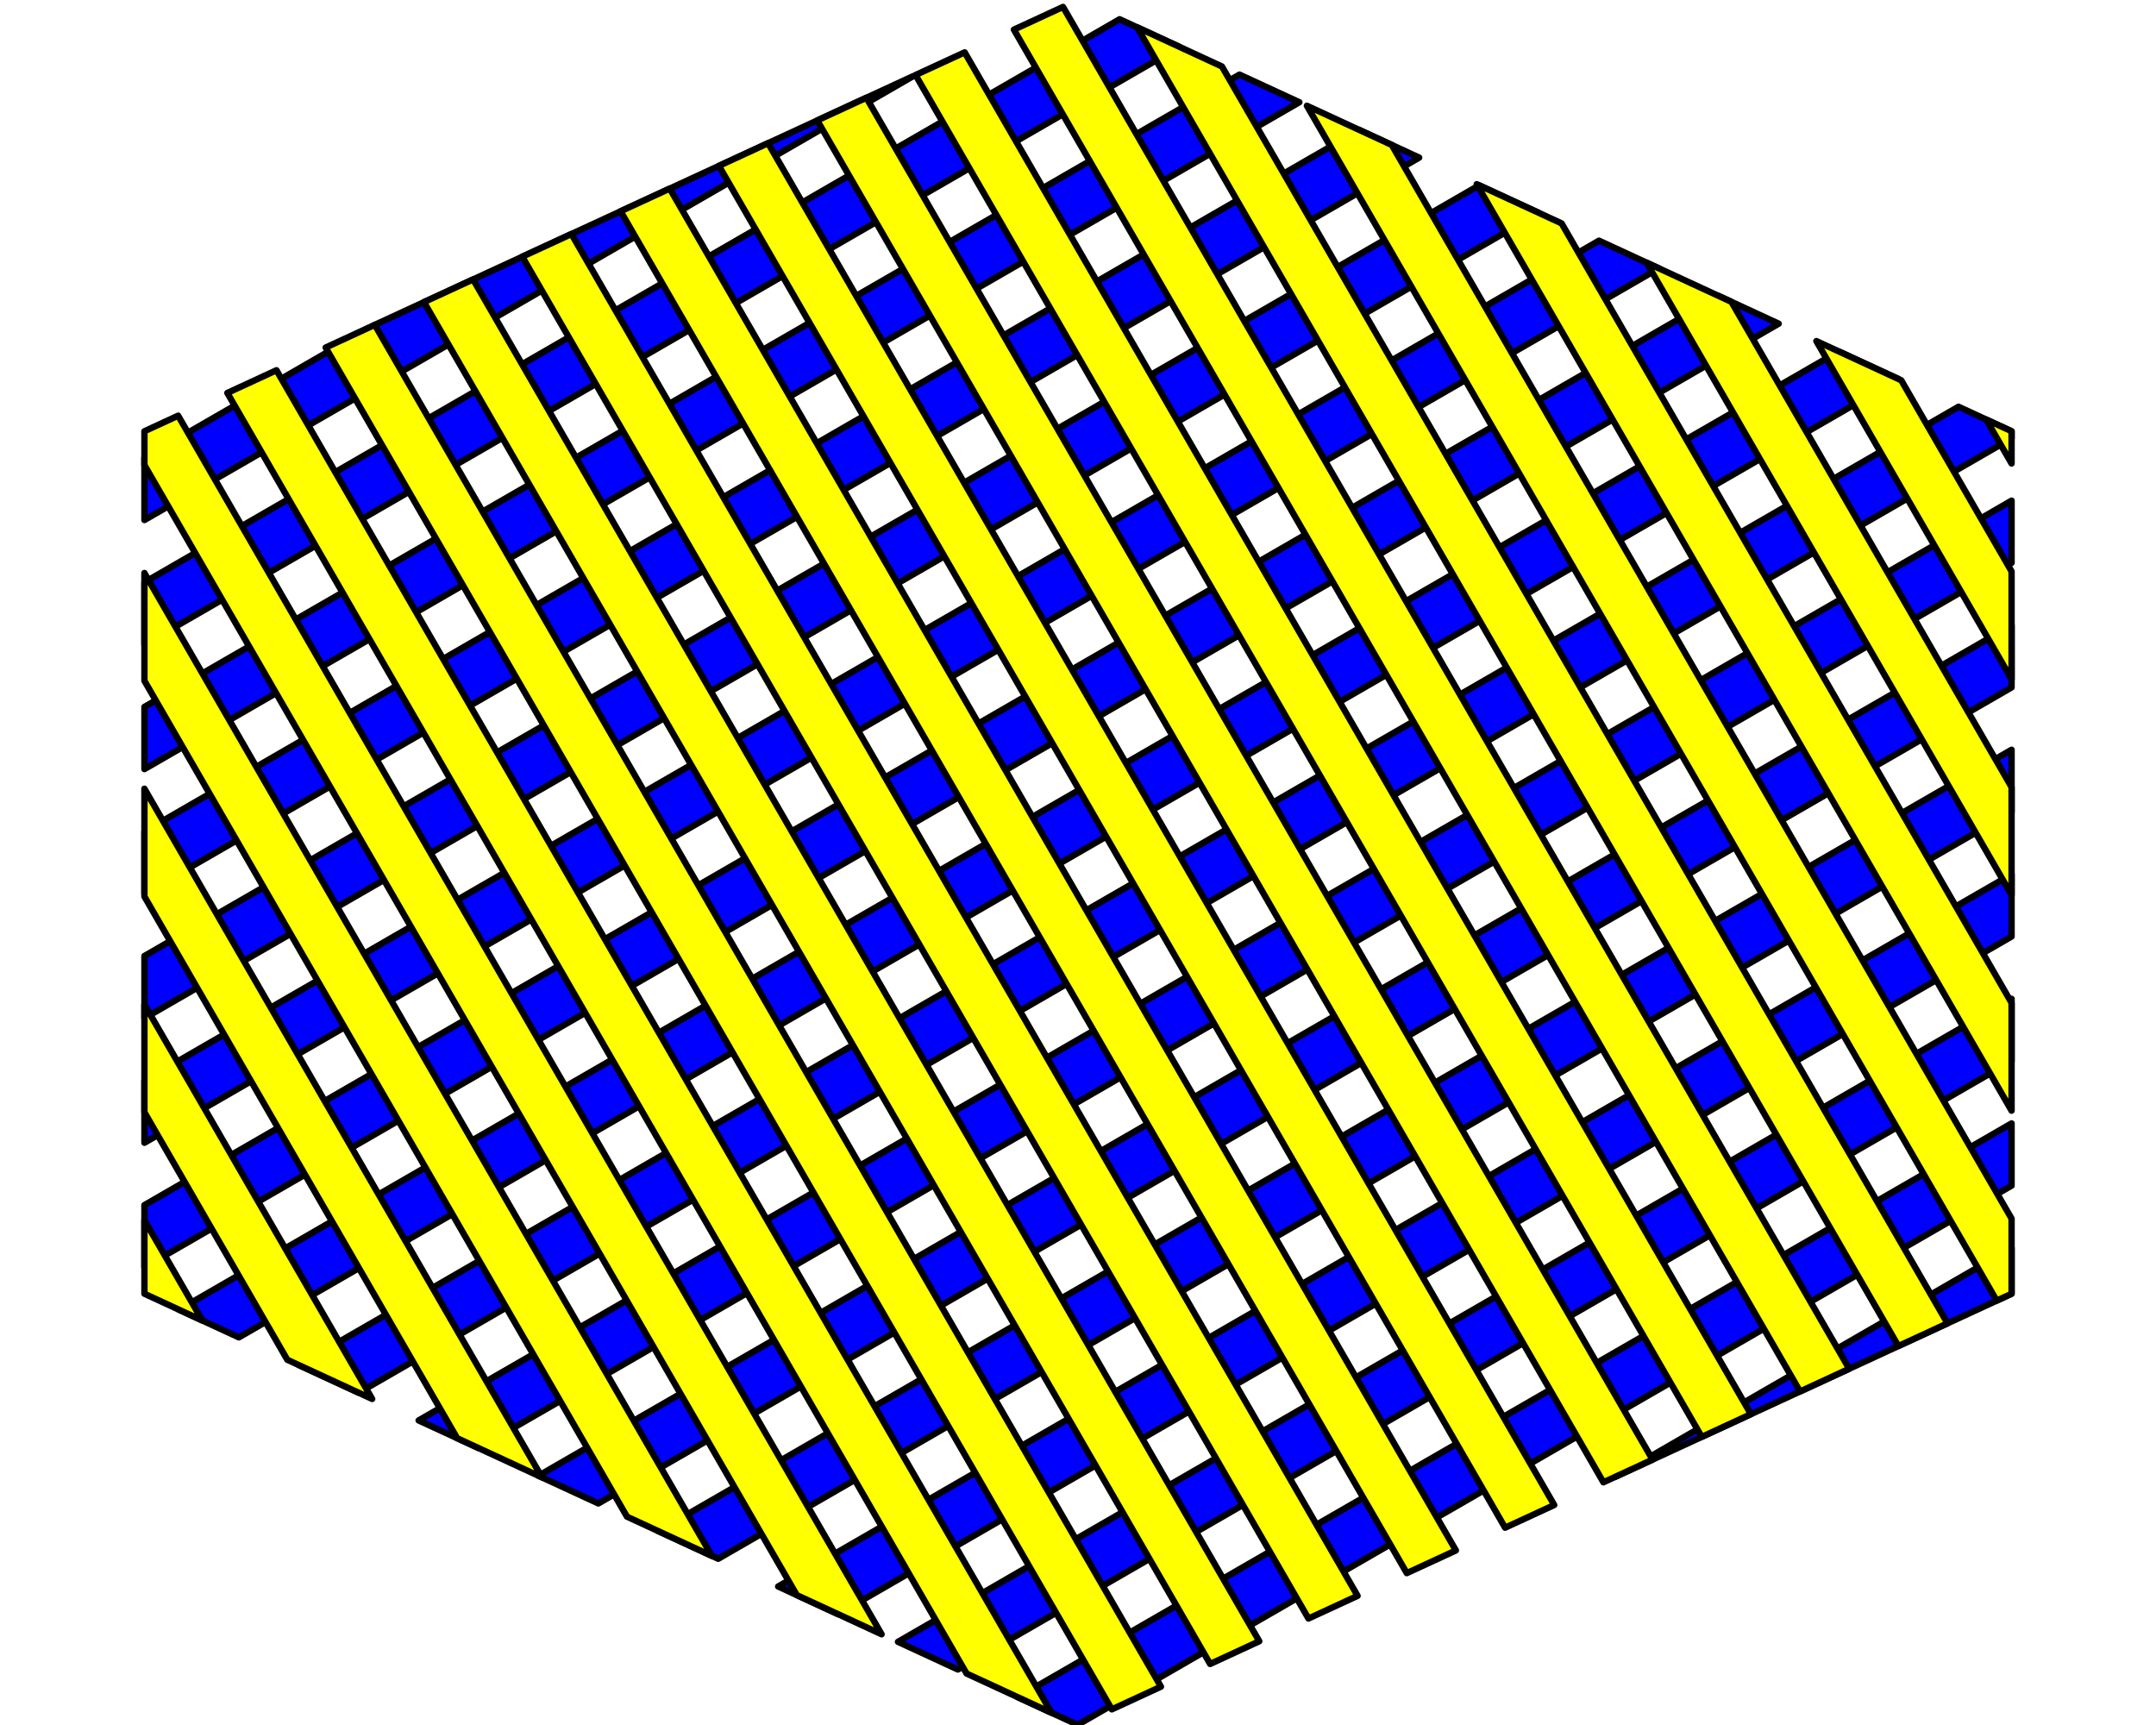
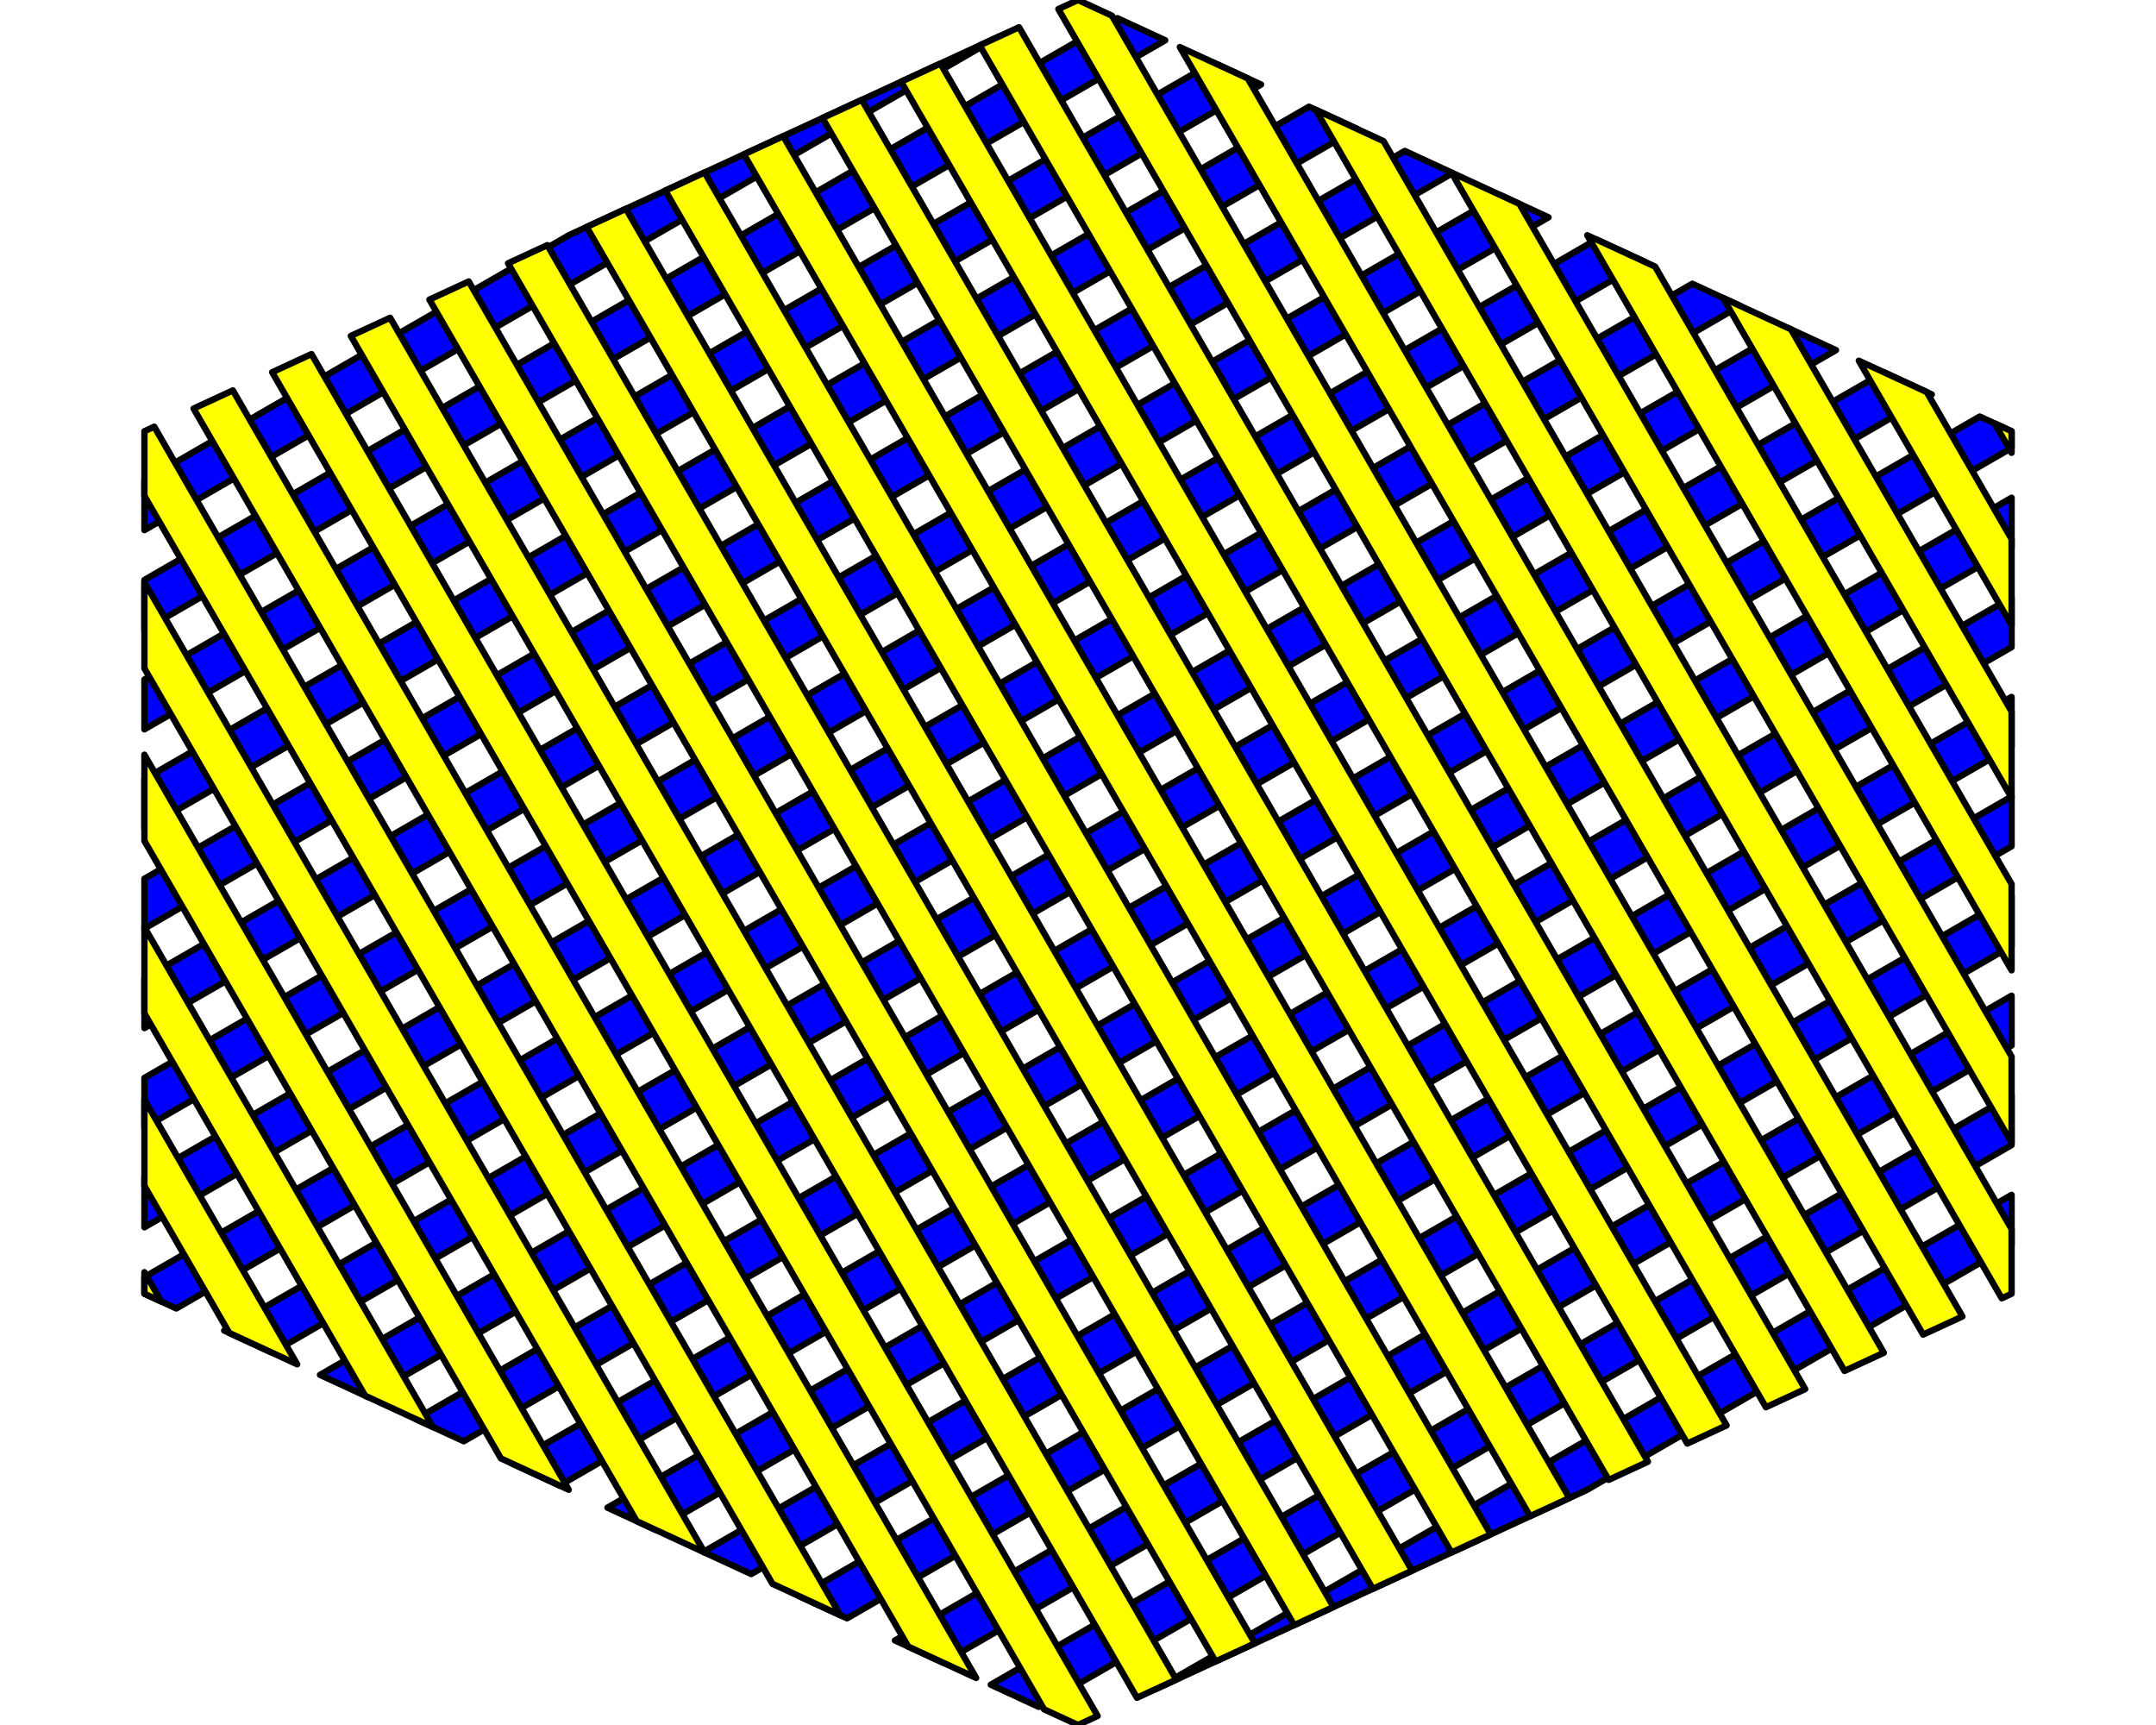
<svg xmlns="http://www.w3.org/2000/svg" viewBox="0 0 720.00 576.00">
  <defs>
    <style type="text/css">
    line, polyline, polygon, path, rect, circle {
      fill: none;
      stroke: #000000;
      stroke-linecap: round;
      stroke-linejoin: round;
      stroke-miterlimit: 10.00;
    }
  </style>
  </defs>
  <rect width="100%" height="100%" style="stroke: none; fill: #FFFFFF;" />
-   <polygon points="539.30,493.19 671.77,416.70 671.77,432.00 539.30,493.19 " style="stroke-width: 2.13; stroke-linecap: square; fill: #0000FF;" />
-   <polygon points="671.77,395.90 359.90,575.95 339.90,566.72 671.77,375.11 671.77,395.90 " style="stroke-width: 2.13; stroke-linecap: square; fill: #0000FF;" />
-   <polygon points="671.77,354.31 319.88,557.47 299.88,548.23 671.77,333.52 671.77,354.31 " style="stroke-width: 2.13; stroke-linecap: square; fill: #0000FF;" />
-   <polygon points="671.77,312.72 279.86,538.99 259.86,529.75 671.77,291.93 671.77,312.72 " style="stroke-width: 2.13; stroke-linecap: square; fill: #0000FF;" />
-   <polygon points="671.77,271.13 239.84,520.50 219.84,511.26 671.77,250.35 671.77,271.13 " style="stroke-width: 2.13; stroke-linecap: square; fill: #0000FF;" />
-   <polygon points="671.77,229.54 199.82,502.02 179.82,492.78 671.77,208.76 671.77,229.54 " style="stroke-width: 2.13; stroke-linecap: square; fill: #0000FF;" />
-   <polygon points="671.77,187.95 159.80,483.53 139.80,474.30 671.77,167.17 671.77,187.95 " style="stroke-width: 2.13; stroke-linecap: square; fill: #0000FF;" />
-   <polygon points="671.77,146.36 119.79,465.05 99.79,455.81 654.04,135.81 671.77,144.00 671.77,146.36 " style="stroke-width: 2.13; stroke-linecap: square; fill: #0000FF;" />
-   <polygon points="634.02,126.57 79.77,446.57 59.77,437.33 614.02,117.33 634.02,126.57 " style="stroke-width: 2.13; stroke-linecap: square; fill: #0000FF;" />
-   <polygon points="594.00,108.08 48.23,423.18 48.23,402.40 574.00,98.84 594.00,108.08 " style="stroke-width: 2.13; stroke-linecap: square; fill: #0000FF;" />
-   <polygon points="553.98,89.60 48.23,381.59 48.23,360.81 533.98,80.36 553.98,89.60 " style="stroke-width: 2.13; stroke-linecap: square; fill: #0000FF;" />
-   <polygon points="513.96,71.11 48.23,340.00 48.23,319.22 493.96,61.88 513.96,71.11 " style="stroke-width: 2.13; stroke-linecap: square; fill: #0000FF;" />
-   <polygon points="473.94,52.63 48.23,298.41 48.23,277.63 453.94,43.39 473.94,52.63 " style="stroke-width: 2.13; stroke-linecap: square; fill: #0000FF;" />
-   <polygon points="433.92,34.14 48.23,256.82 48.23,236.04 413.92,24.91 433.92,34.14 " style="stroke-width: 2.13; stroke-linecap: square; fill: #0000FF;" />
-   <polygon points="393.90,15.66 48.23,215.23 48.23,194.45 373.90,6.42 393.90,15.66 " style="stroke-width: 2.13; stroke-linecap: square; fill: #0000FF;" />
-   <polygon points="304.97,25.42 48.23,173.65 48.23,152.86 124.97,108.56 304.97,25.42 " style="stroke-width: 2.13; stroke-linecap: square; fill: #0000FF;" />
-   <polygon points="48.23,407.43 67.57,440.93 48.23,432.00 48.23,407.43 " style="stroke-width: 2.13; stroke-linecap: square; fill: #FFFF00;" />
-   <polygon points="95.94,454.04 48.23,371.40 48.23,335.40 124.29,467.13 95.94,454.04 " style="stroke-width: 2.13; stroke-linecap: square; fill: #FFFF00;" />
-   <polygon points="152.66,480.23 48.23,299.36 48.23,263.36 181.00,493.32 152.66,480.23 " style="stroke-width: 2.13; stroke-linecap: square; fill: #FFFF00;" />
-   <polygon points="209.37,506.43 48.23,227.33 48.23,191.33 237.71,519.52 209.37,506.43 " style="stroke-width: 2.13; stroke-linecap: square; fill: #FFFF00;" />
-   <polygon points="266.08,532.62 48.23,155.29 48.23,144.00 59.49,138.80 294.42,545.71 266.08,532.62 " style="stroke-width: 2.13; stroke-linecap: square; fill: #FFFF00;" />
-   <polygon points="322.79,558.82 75.92,131.21 92.33,123.63 351.14,571.91 322.79,558.82 " style="stroke-width: 2.13; stroke-linecap: square; fill: #FFFF00;" />
-   <polygon points="371.29,570.78 108.75,116.05 125.16,108.47 387.70,563.20 371.29,570.78 " style="stroke-width: 2.13; stroke-linecap: square; fill: #FFFF00;" />
-   <polygon points="404.13,555.62 141.59,100.88 157.99,93.30 420.54,548.04 404.13,555.62 " style="stroke-width: 2.13; stroke-linecap: square; fill: #FFFF00;" />
-   <polygon points="436.96,540.45 174.42,85.72 190.83,78.14 453.37,532.87 436.96,540.45 " style="stroke-width: 2.13; stroke-linecap: square; fill: #FFFF00;" />
-   <polygon points="469.80,525.29 207.25,70.55 223.66,62.97 486.20,517.71 469.80,525.29 " style="stroke-width: 2.13; stroke-linecap: square; fill: #FFFF00;" />
-   <polygon points="502.63,510.12 240.09,55.39 256.50,47.81 519.04,502.54 502.63,510.12 " style="stroke-width: 2.13; stroke-linecap: square; fill: #FFFF00;" />
-   <polygon points="535.46,494.96 272.92,40.22 289.33,32.64 551.87,487.38 535.46,494.96 " style="stroke-width: 2.13; stroke-linecap: square; fill: #FFFF00;" />
-   <polygon points="568.30,479.79 305.75,25.05 322.16,17.48 584.71,472.21 568.30,479.79 " style="stroke-width: 2.13; stroke-linecap: square; fill: #FFFF00;" />
-   <polygon points="601.13,464.63 338.59,9.89 355.00,2.31 617.54,457.05 601.13,464.63 " style="stroke-width: 2.13; stroke-linecap: square; fill: #FFFF00;" />
-   <polygon points="633.96,449.46 379.73,9.11 408.07,22.20 650.37,441.88 633.96,449.46 " style="stroke-width: 2.13; stroke-linecap: square; fill: #FFFF00;" />
-   <polygon points="666.80,434.30 436.44,35.31 464.78,48.40 671.77,406.91 671.77,432.00 666.80,434.30 " style="stroke-width: 2.13; stroke-linecap: square; fill: #FFFF00;" />
-   <polygon points="671.77,370.87 493.15,61.50 521.50,74.59 671.77,334.87 671.77,370.87 " style="stroke-width: 2.13; stroke-linecap: square; fill: #FFFF00;" />
-   <polygon points="671.77,298.84 549.87,87.70 578.21,100.79 671.77,262.84 671.77,298.84 " style="stroke-width: 2.13; stroke-linecap: square; fill: #FFFF00;" />
-   <polygon points="671.77,226.80 606.58,113.89 634.92,126.98 671.77,190.80 671.77,226.80 " style="stroke-width: 2.13; stroke-linecap: square; fill: #FFFF00;" />
-   <polygon points="671.77,154.77 663.29,140.09 671.77,144.00 671.77,154.77 " style="stroke-width: 2.13; stroke-linecap: square; fill: #FFFF00;" />
+   <polygon points="385.85,564.06 671.77,398.98 671.77,415.61 529.85,497.55 385.85,564.06 " style="stroke-width: 2.13; stroke-linecap: square; fill: #0000FF;" />
+   <polygon points="330.87,562.55 671.77,365.73 671.77,382.36 346.87,569.94 330.87,562.55 " style="stroke-width: 2.13; stroke-linecap: square; fill: #0000FF;" />
+   <polygon points="298.87,547.77 671.77,332.47 671.77,349.10 314.87,555.16 298.87,547.77 " style="stroke-width: 2.13; stroke-linecap: square; fill: #0000FF;" />
+   <polygon points="266.87,532.99 671.77,299.22 671.77,315.85 282.87,540.38 266.87,532.99 " style="stroke-width: 2.13; stroke-linecap: square; fill: #0000FF;" />
+   <polygon points="234.87,518.21 671.77,265.96 671.77,282.59 250.87,525.60 234.87,518.21 " style="stroke-width: 2.13; stroke-linecap: square; fill: #0000FF;" />
+   <polygon points="202.87,503.43 671.77,232.71 671.77,249.34 218.87,510.82 202.87,503.43 " style="stroke-width: 2.13; stroke-linecap: square; fill: #0000FF;" />
+   <polygon points="170.87,488.65 671.77,199.45 671.77,216.08 186.87,496.04 170.87,488.65 " style="stroke-width: 2.13; stroke-linecap: square; fill: #0000FF;" />
+   <polygon points="138.87,473.87 671.77,166.20 671.77,182.82 154.87,481.26 138.87,473.87 " style="stroke-width: 2.13; stroke-linecap: square; fill: #0000FF;" />
+   <polygon points="106.87,459.09 661.13,139.09 671.77,144.00 671.77,149.57 122.87,466.48 106.87,459.09 " style="stroke-width: 2.13; stroke-linecap: square; fill: #0000FF;" />
+   <polygon points="74.87,444.30 629.13,124.30 645.13,131.70 90.87,451.70 74.87,444.30 " style="stroke-width: 2.13; stroke-linecap: square; fill: #0000FF;" />
+   <polygon points="48.23,426.43 597.13,109.52 613.13,116.91 58.87,436.91 48.23,432.00 48.23,426.43 " style="stroke-width: 2.13; stroke-linecap: square; fill: #0000FF;" />
+   <polygon points="48.23,393.18 565.13,94.74 581.13,102.13 48.23,409.80 48.23,393.18 " style="stroke-width: 2.13; stroke-linecap: square; fill: #0000FF;" />
+   <polygon points="48.23,359.92 533.13,79.96 549.13,87.35 48.23,376.55 48.23,359.92 " style="stroke-width: 2.13; stroke-linecap: square; fill: #0000FF;" />
+   <polygon points="48.23,326.66 501.13,65.18 517.13,72.57 48.23,343.29 48.23,326.66 " style="stroke-width: 2.13; stroke-linecap: square; fill: #0000FF;" />
+   <polygon points="48.23,293.41 469.13,50.40 485.13,57.79 48.23,310.04 48.23,293.41 " style="stroke-width: 2.13; stroke-linecap: square; fill: #0000FF;" />
+   <polygon points="48.23,260.15 437.13,35.62 453.13,43.01 48.23,276.78 48.23,260.15 " style="stroke-width: 2.13; stroke-linecap: square; fill: #0000FF;" />
+   <polygon points="48.23,226.90 405.13,20.84 421.13,28.23 48.23,243.53 48.23,226.90 " style="stroke-width: 2.13; stroke-linecap: square; fill: #0000FF;" />
+   <polygon points="48.23,193.64 373.13,6.06 389.13,13.45 48.23,210.27 48.23,193.64 " style="stroke-width: 2.13; stroke-linecap: square; fill: #0000FF;" />
+   <polygon points="48.23,160.39 190.15,78.45 334.15,11.94 48.23,177.02 48.23,160.39 " style="stroke-width: 2.13; stroke-linecap: square; fill: #0000FF;" />
+   <polygon points="48.23,424.80 53.90,434.62 48.23,432.00 48.23,424.80 " style="stroke-width: 2.13; stroke-linecap: square; fill: #FFFF00;" />
+   <polygon points="48.23,367.20 99.25,455.56 76.57,445.09 48.23,396.00 48.23,367.20 " style="stroke-width: 2.13; stroke-linecap: square; fill: #FFFF00;" />
+   <polygon points="48.23,309.60 144.60,476.51 121.92,466.04 48.23,338.40 48.23,309.60 " style="stroke-width: 2.13; stroke-linecap: square; fill: #FFFF00;" />
+   <polygon points="48.23,252.00 189.94,497.45 167.27,486.98 48.23,280.80 48.23,252.00 " style="stroke-width: 2.13; stroke-linecap: square; fill: #FFFF00;" />
+   <polygon points="48.23,194.40 235.29,518.40 212.62,507.93 48.23,223.20 48.23,194.40 " style="stroke-width: 2.13; stroke-linecap: square; fill: #FFFF00;" />
+   <polygon points="51.51,142.48 280.64,539.35 257.97,528.87 48.23,165.60 48.23,144.00 51.51,142.48 " style="stroke-width: 2.13; stroke-linecap: square; fill: #FFFF00;" />
+   <polygon points="77.77,130.36 325.99,560.29 303.31,549.82 64.64,136.42 77.77,130.36 " style="stroke-width: 2.13; stroke-linecap: square; fill: #FFFF00;" />
+   <polygon points="104.02,118.23 366.56,572.97 360.00,576.00 348.66,570.76 90.89,124.29 104.02,118.23 " style="stroke-width: 2.13; stroke-linecap: square; fill: #FFFF00;" />
+   <polygon points="130.28,106.11 392.82,560.84 379.69,566.91 117.15,112.17 130.28,106.11 " style="stroke-width: 2.13; stroke-linecap: square; fill: #FFFF00;" />
+   <polygon points="156.53,93.98 419.07,548.72 405.94,554.78 143.40,100.04 156.53,93.98 " style="stroke-width: 2.13; stroke-linecap: square; fill: #FFFF00;" />
+   <polygon points="182.78,81.85 445.33,536.59 432.20,542.65 169.66,87.92 182.78,81.85 " style="stroke-width: 2.13; stroke-linecap: square; fill: #FFFF00;" />
+   <polygon points="209.04,69.73 471.58,524.46 458.45,530.53 195.91,75.79 209.04,69.73 " style="stroke-width: 2.13; stroke-linecap: square; fill: #FFFF00;" />
+   <polygon points="235.29,57.60 497.83,512.34 484.71,518.40 222.17,63.66 235.29,57.60 " style="stroke-width: 2.13; stroke-linecap: square; fill: #FFFF00;" />
+   <polygon points="261.55,45.47 524.09,500.21 510.96,506.27 248.42,51.54 261.55,45.47 " style="stroke-width: 2.13; stroke-linecap: square; fill: #FFFF00;" />
+   <polygon points="287.80,33.35 550.34,488.08 537.22,494.15 274.67,39.41 287.80,33.35 " style="stroke-width: 2.13; stroke-linecap: square; fill: #FFFF00;" />
+   <polygon points="314.06,21.22 576.60,475.96 563.47,482.02 300.93,27.28 314.06,21.22 " style="stroke-width: 2.13; stroke-linecap: square; fill: #FFFF00;" />
+   <polygon points="340.31,9.09 602.85,463.83 589.72,469.89 327.18,15.16 340.31,9.09 " style="stroke-width: 2.13; stroke-linecap: square; fill: #FFFF00;" />
+   <polygon points="371.34,5.24 629.11,451.71 615.98,457.77 353.44,3.03 360.00,0.00 371.34,5.24 " style="stroke-width: 2.13; stroke-linecap: square; fill: #FFFF00;" />
+   <polygon points="416.69,26.18 655.36,439.58 642.23,445.64 394.01,15.71 416.69,26.18 " style="stroke-width: 2.13; stroke-linecap: square; fill: #FFFF00;" />
+   <polygon points="462.03,47.13 671.77,410.40 671.77,432.00 668.49,433.52 439.36,36.65 462.03,47.13 " style="stroke-width: 2.13; stroke-linecap: square; fill: #FFFF00;" />
+   <polygon points="507.38,68.07 671.77,352.80 671.77,381.60 484.71,57.60 507.38,68.07 " style="stroke-width: 2.13; stroke-linecap: square; fill: #FFFF00;" />
+   <polygon points="552.73,89.02 671.77,295.20 671.77,324.00 530.06,78.55 552.73,89.02 " style="stroke-width: 2.13; stroke-linecap: square; fill: #FFFF00;" />
+   <polygon points="598.08,109.96 671.77,237.60 671.77,266.40 575.40,99.49 598.08,109.96 " style="stroke-width: 2.13; stroke-linecap: square; fill: #FFFF00;" />
+   <polygon points="643.43,130.91 671.77,180.00 671.77,208.80 620.75,120.44 643.43,130.91 " style="stroke-width: 2.13; stroke-linecap: square; fill: #FFFF00;" />
+   <polygon points="671.77,151.20 666.10,141.38 671.77,144.00 671.77,151.20 " style="stroke-width: 2.13; stroke-linecap: square; fill: #FFFF00;" />
</svg>
